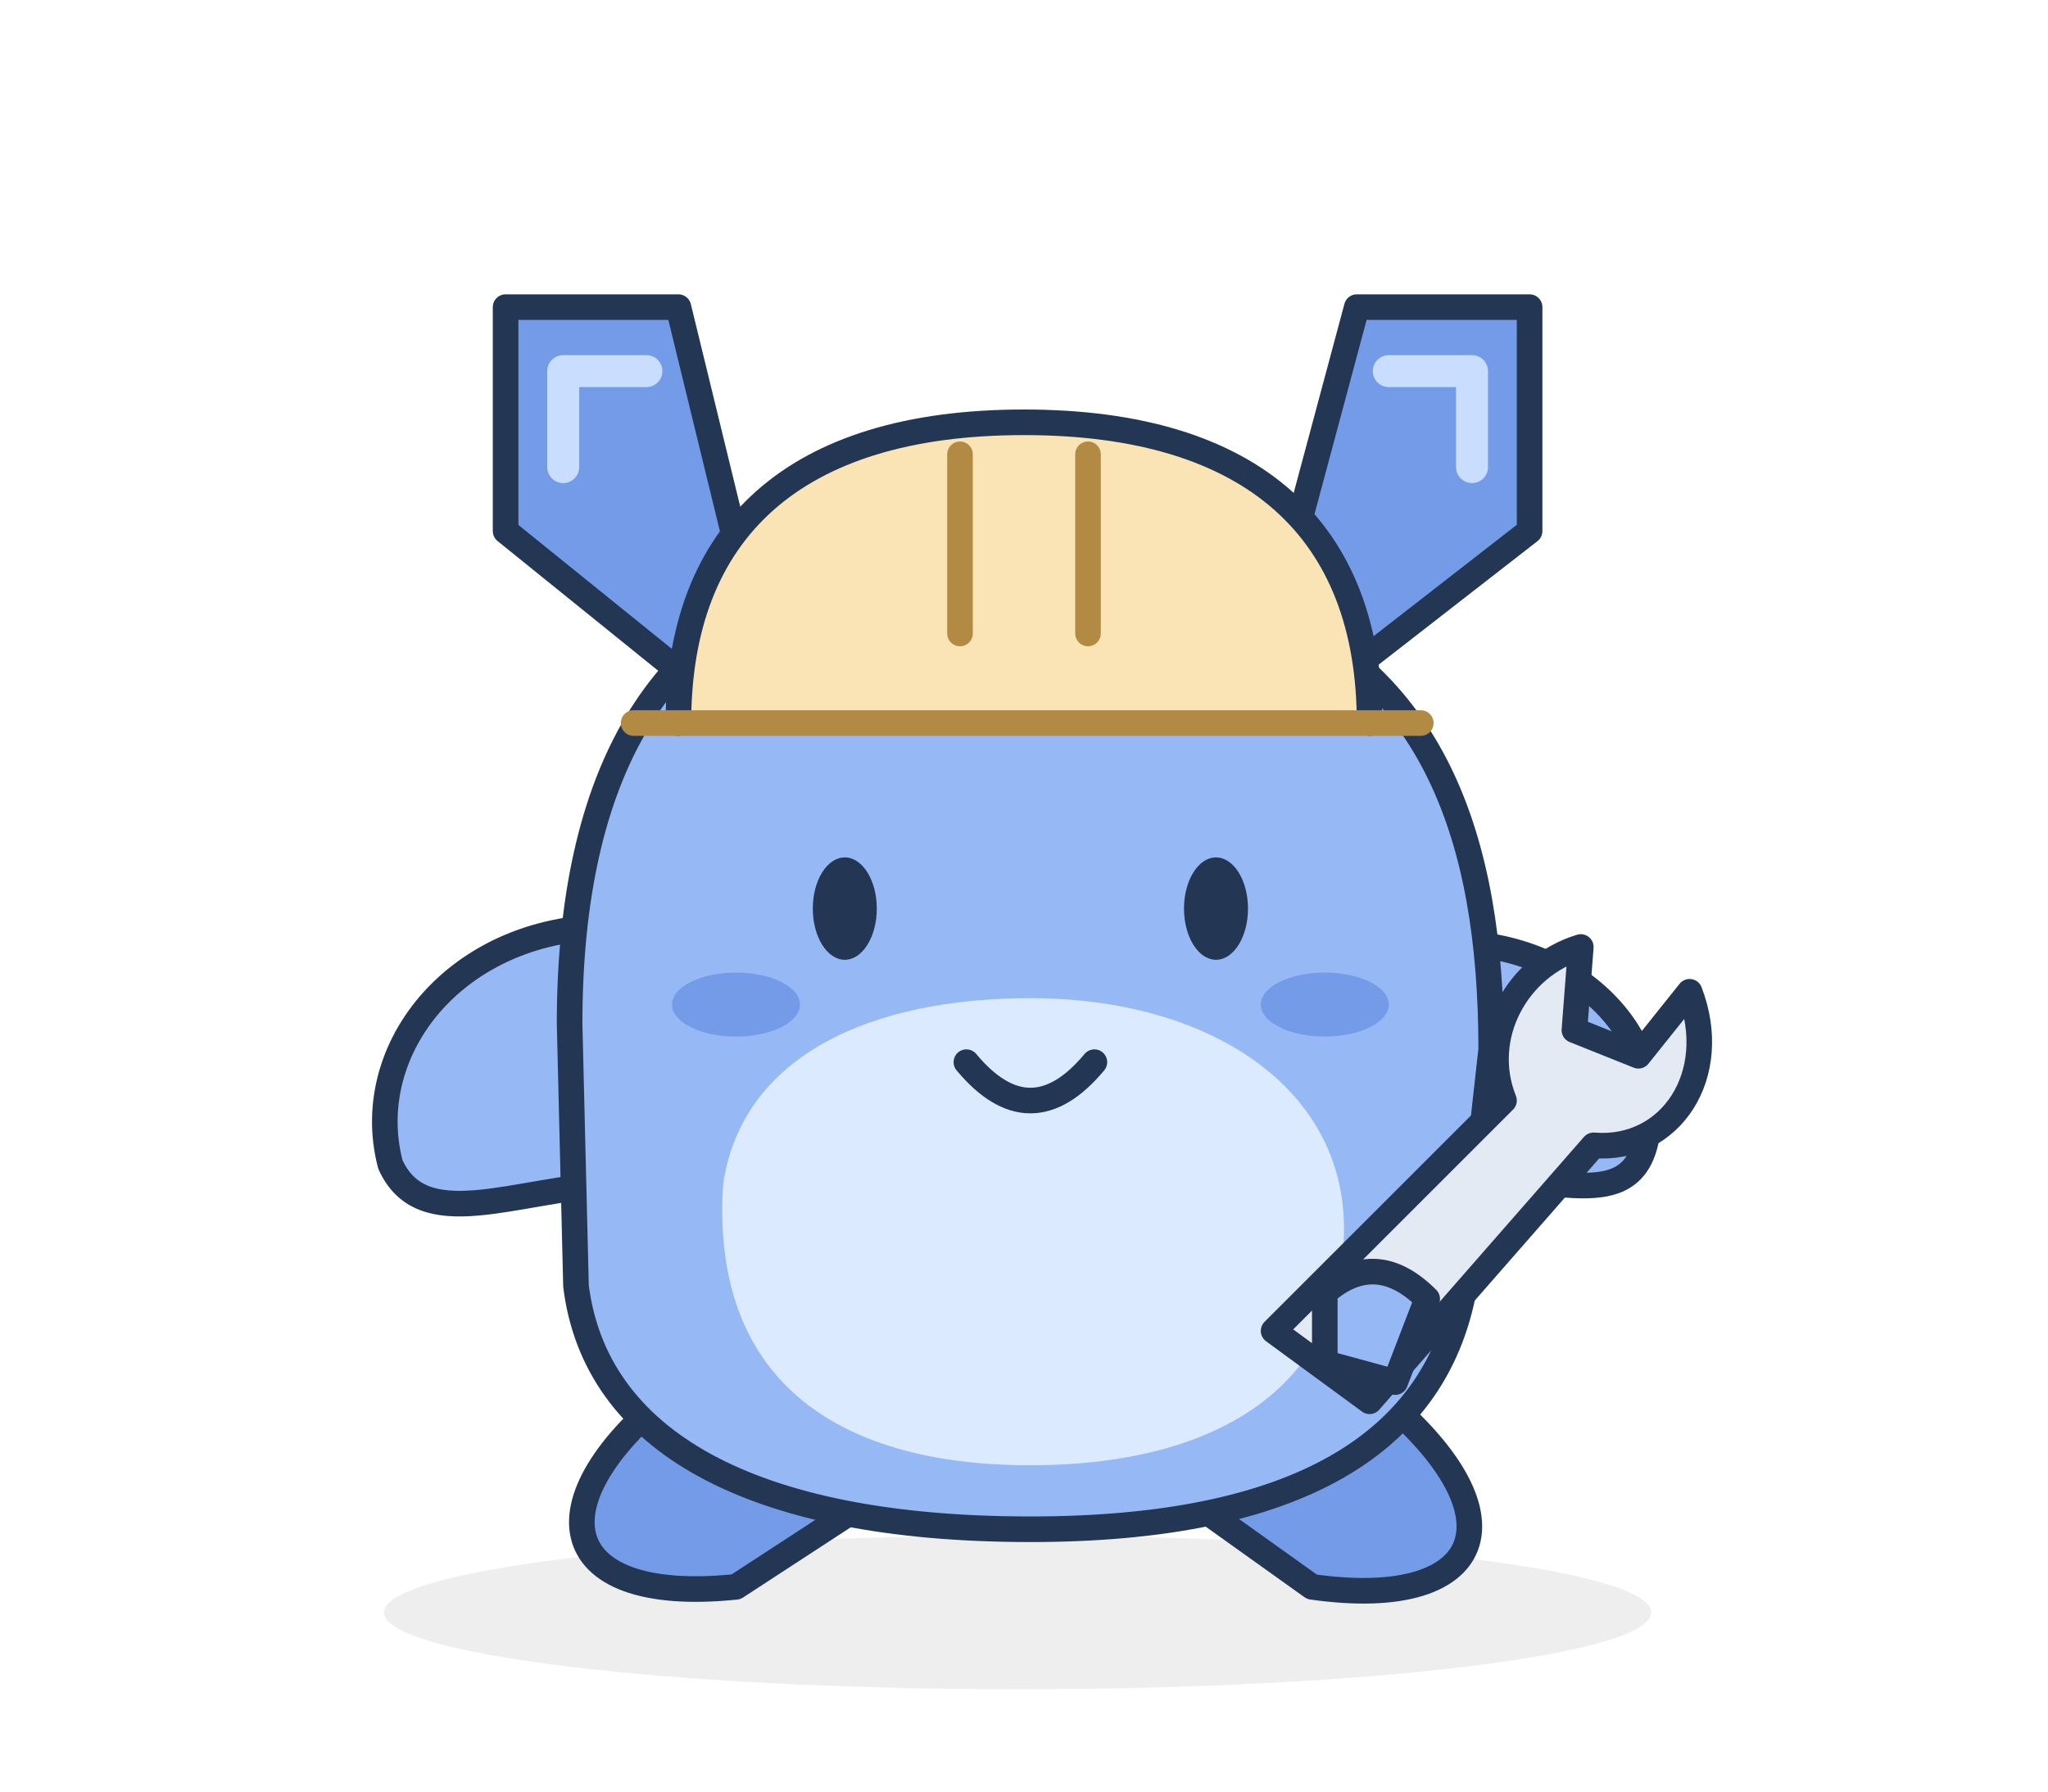
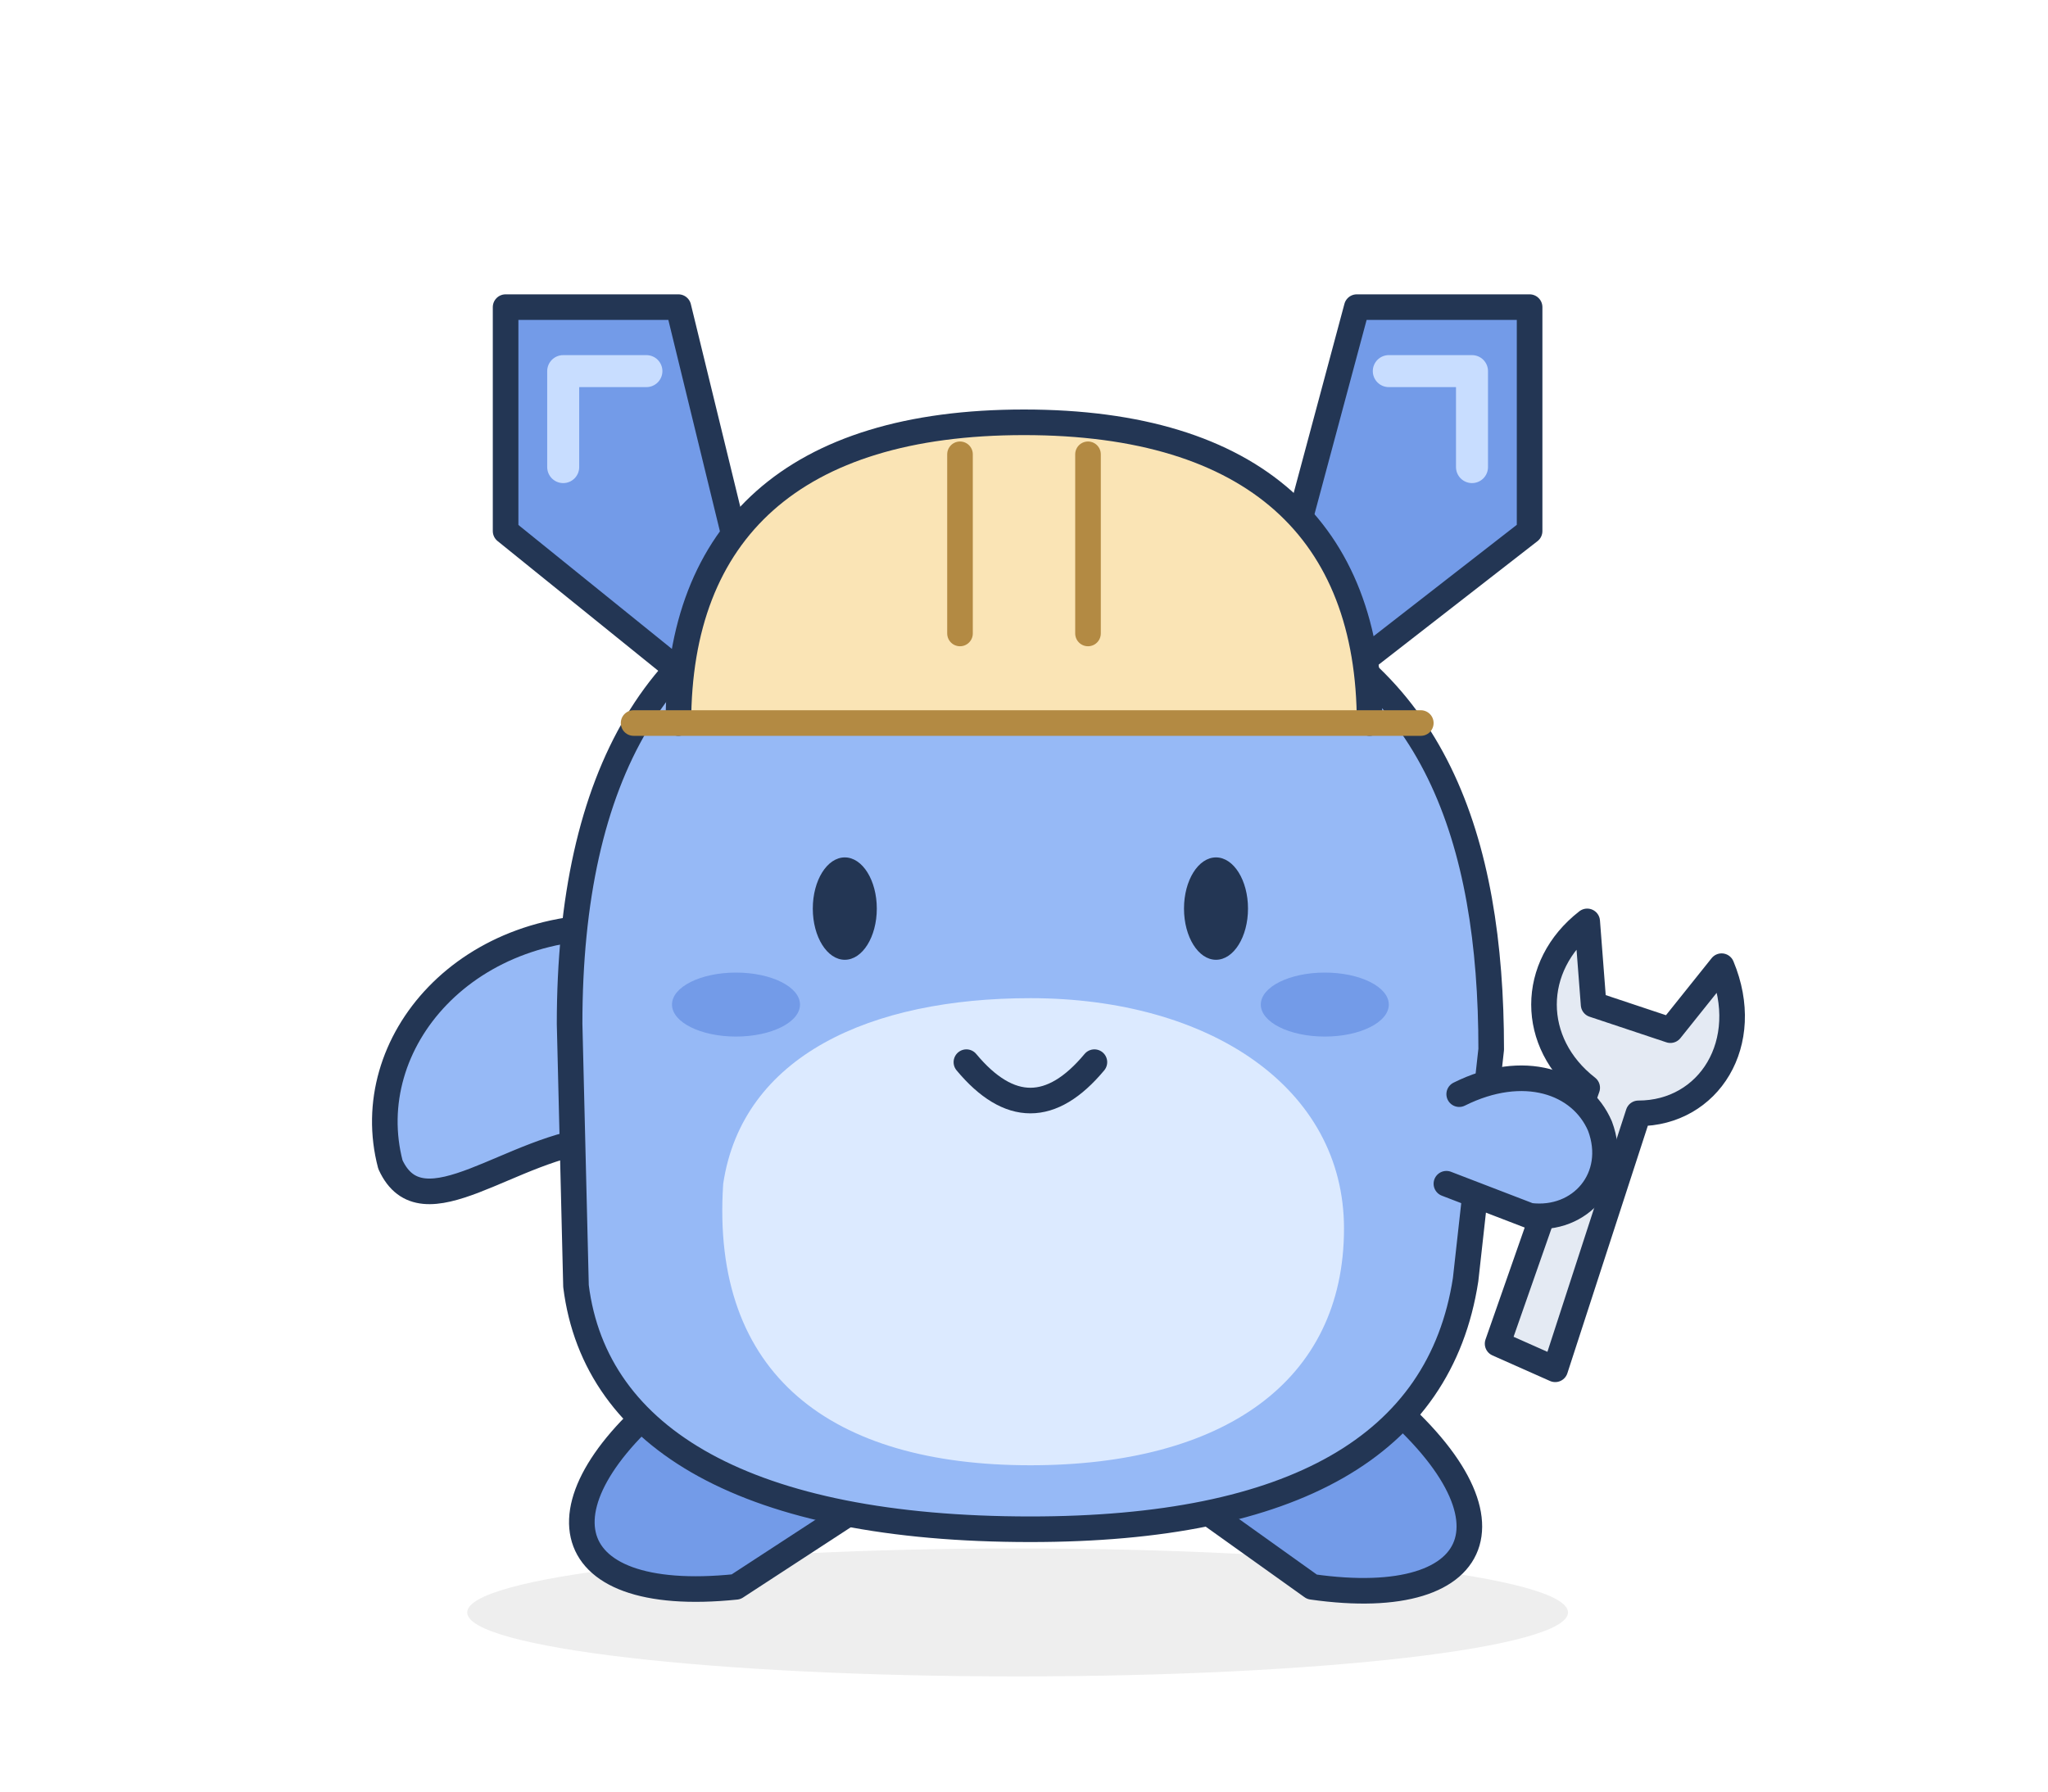
<svg xmlns="http://www.w3.org/2000/svg" viewBox="0 0 320 280" fill="none" aria-hidden="true" focusable="false" class="terrence-mascot" data-pose="maintenance" data-detail="full" data-surface="transparent">
-   <ellipse class="terrence-secondary-detail" cx="159" cy="252" rx="99" ry="12" fill="currentColor" opacity=".07" />
+   <ellipse class="terrence-secondary-detail" cx="159" cy="252" rx="86" ry="10" fill="currentColor" opacity=".07" />
  <g class="terrence-body" stroke="#233654" stroke-width="4" stroke-linecap="round" stroke-linejoin="round">
-     <path d="M105 104 79 83 79 48 106 48 116 89M212 104 239 83 239 48 212 48 201 89" fill="#739BE8" />
-     <path class="terrence-secondary-detail" d="M88 73V58H101M230 73V58H217" stroke="#C8DDFF" stroke-width="5" />
-     <path d="M107 216C83 234 86 251 115 248L138 233M184 233 205 248C233 252 239 236 213 216" fill="#739BE8" />
-     <g class="terrence-arms terrence-arms--holding" data-arm-role="holding">
-       <path d="M99 145C73 143 56 163 61 182 66 193 80 186 96 185 109 185 116 194 126 201" fill="#96B9F6" />
-       <path d="M220 148C242 144 262 160 257 179 254 190 241 183 226 184 214 185 207 194 197 201" fill="#96B9F6" />
-     </g>
-     <path d="M89 160C89 121 103 97 131 90L137 76 152 85 163 72 174 85 190 78 195 94C224 105 233 131 233 164L229 200C225 226 202 239 161 239 117 239 93 225 90 201Z" fill="#96B9F6" />
-     <path d="M113 185C116 165 136 156 161 156 189 156 210 170 210 192 210 216 191 229 161 229 130 229 111 215 113 185Z" fill="#DCEAFF" stroke="none" />
-     <g class="terrence-face">
-       <ellipse cx="132" cy="142" rx="5" ry="8" fill="#233654" stroke="none" />
-       <ellipse cx="190" cy="142" rx="5" ry="8" fill="#233654" stroke="none" />
-       <g class="terrence-secondary-detail">
+     <g class="terrence-pose">
+       <g class="terrence-ears">
+         <g class="terrence-ear-left" transform="rotate(0 110 100)">
+           <path d="M105 104 79 83 79 48 106 48 116 89" fill="#739BE8" />
+           <path class="terrence-secondary-detail" d="M88 73V58H101" stroke="#C8DDFF" stroke-width="5" />
+         </g>
+         <g class="terrence-ear-right" transform="rotate(0 207 100)">
+           <path d="M212 104 239 83 239 48 212 48 201 89" fill="#739BE8" />
+           <path class="terrence-secondary-detail" d="M230 73V58H217" stroke="#C8DDFF" stroke-width="5" />
+         </g>
+       </g>
+       <path d="M107 216C83 234 86 251 115 248L138 233M184 233 205 248C233 252 239 236 213 216" fill="#739BE8" />
+       <path d="M99 145C73 143 56 163 61 182 66 193 80 179 94 178" fill="#96B9F6" />
+       <path d="M89 160C89 121 103 97 131 90L137 76 152 85 163 72 174 85 190 78 195 94C224 105 233 131 233 164L229 200C225 226 202 239 161 239 117 239 93 225 90 201Z" fill="#96B9F6" />
+       <path d="M113 185C116 165 136 156 161 156 189 156 210 170 210 192 210 216 191 229 161 229 130 229 111 215 113 185Z" fill="#DCEAFF" stroke="none" />
+       <g class="terrence-face">
+         <g class="terrence-eyes">
+           <ellipse cx="132" cy="142" rx="5" ry="8" fill="#233654" stroke="none" />
+           <ellipse cx="190" cy="142" rx="5" ry="8" fill="#233654" stroke="none" />
+         </g>
        <ellipse cx="115" cy="157" rx="10" ry="5" fill="#739BE8" stroke="none" />
        <ellipse cx="207" cy="157" rx="10" ry="5" fill="#739BE8" stroke="none" />
+         <path d="M151 166q10 12 20 0" />
      </g>
-       <path d="M151 166q10 12 20 0" />
-     </g>
-     <g class="terrence-prop terrence-prop--wrench" data-prop="wrench">
-       <path d="M106 113c0-30 18-47 54-47s54 17 54 47" fill="#FAE4B5" />
-       <path d="M99 113h123" stroke="#B38A43" />
-       <path class="terrence-secondary-detail" d="M150 71v28m20-28v28" stroke="#B38A43" />
-       <path d="m199 208 36-36c-4-10 2-21 12-24l-1 13 10 4 8-10c5 13-3 25-15 24l-35 40Z" fill="#E4EAF3" />
-     </g>
-     <g class="terrence-hands" data-held-prop="wrench">
-       <path class="terrence-foreground-hand" d="M207 202q8-7 16 1l-5 13-11-3Z" fill="#96B9F6" />
+       <g data-prop="hat">
+         <path d="M106 113c0-30 18-47 54-47s54 17 54 47" fill="#FAE4B5" />
+         <path d="M99 113h123" stroke="#B38A43" />
+         <path class="terrence-secondary-detail" d="M150 71v28m20-28v28" stroke="#B38A43" />
+       </g>
+       <g class="terrence-prop" data-prop="wrench">
+         <path d="m234 210 14-40c-9-7-9-19 0-26l1 13 12 4 8-10c5 12-2 23-13 23l-13 40Z" fill="#E4EAF3" />
+         <g class="terrence-paw">
+           <path d="M228 171c10-5 19-2 22 5 3 8-3 15-11 14l-13-5Z" fill="#96B9F6" stroke="none" />
+           <path d="M228 171c10-5 19-2 22 5 3 8-3 15-11 14l-13-5" />
+         </g>
+       </g>
    </g>
  </g>
</svg>
